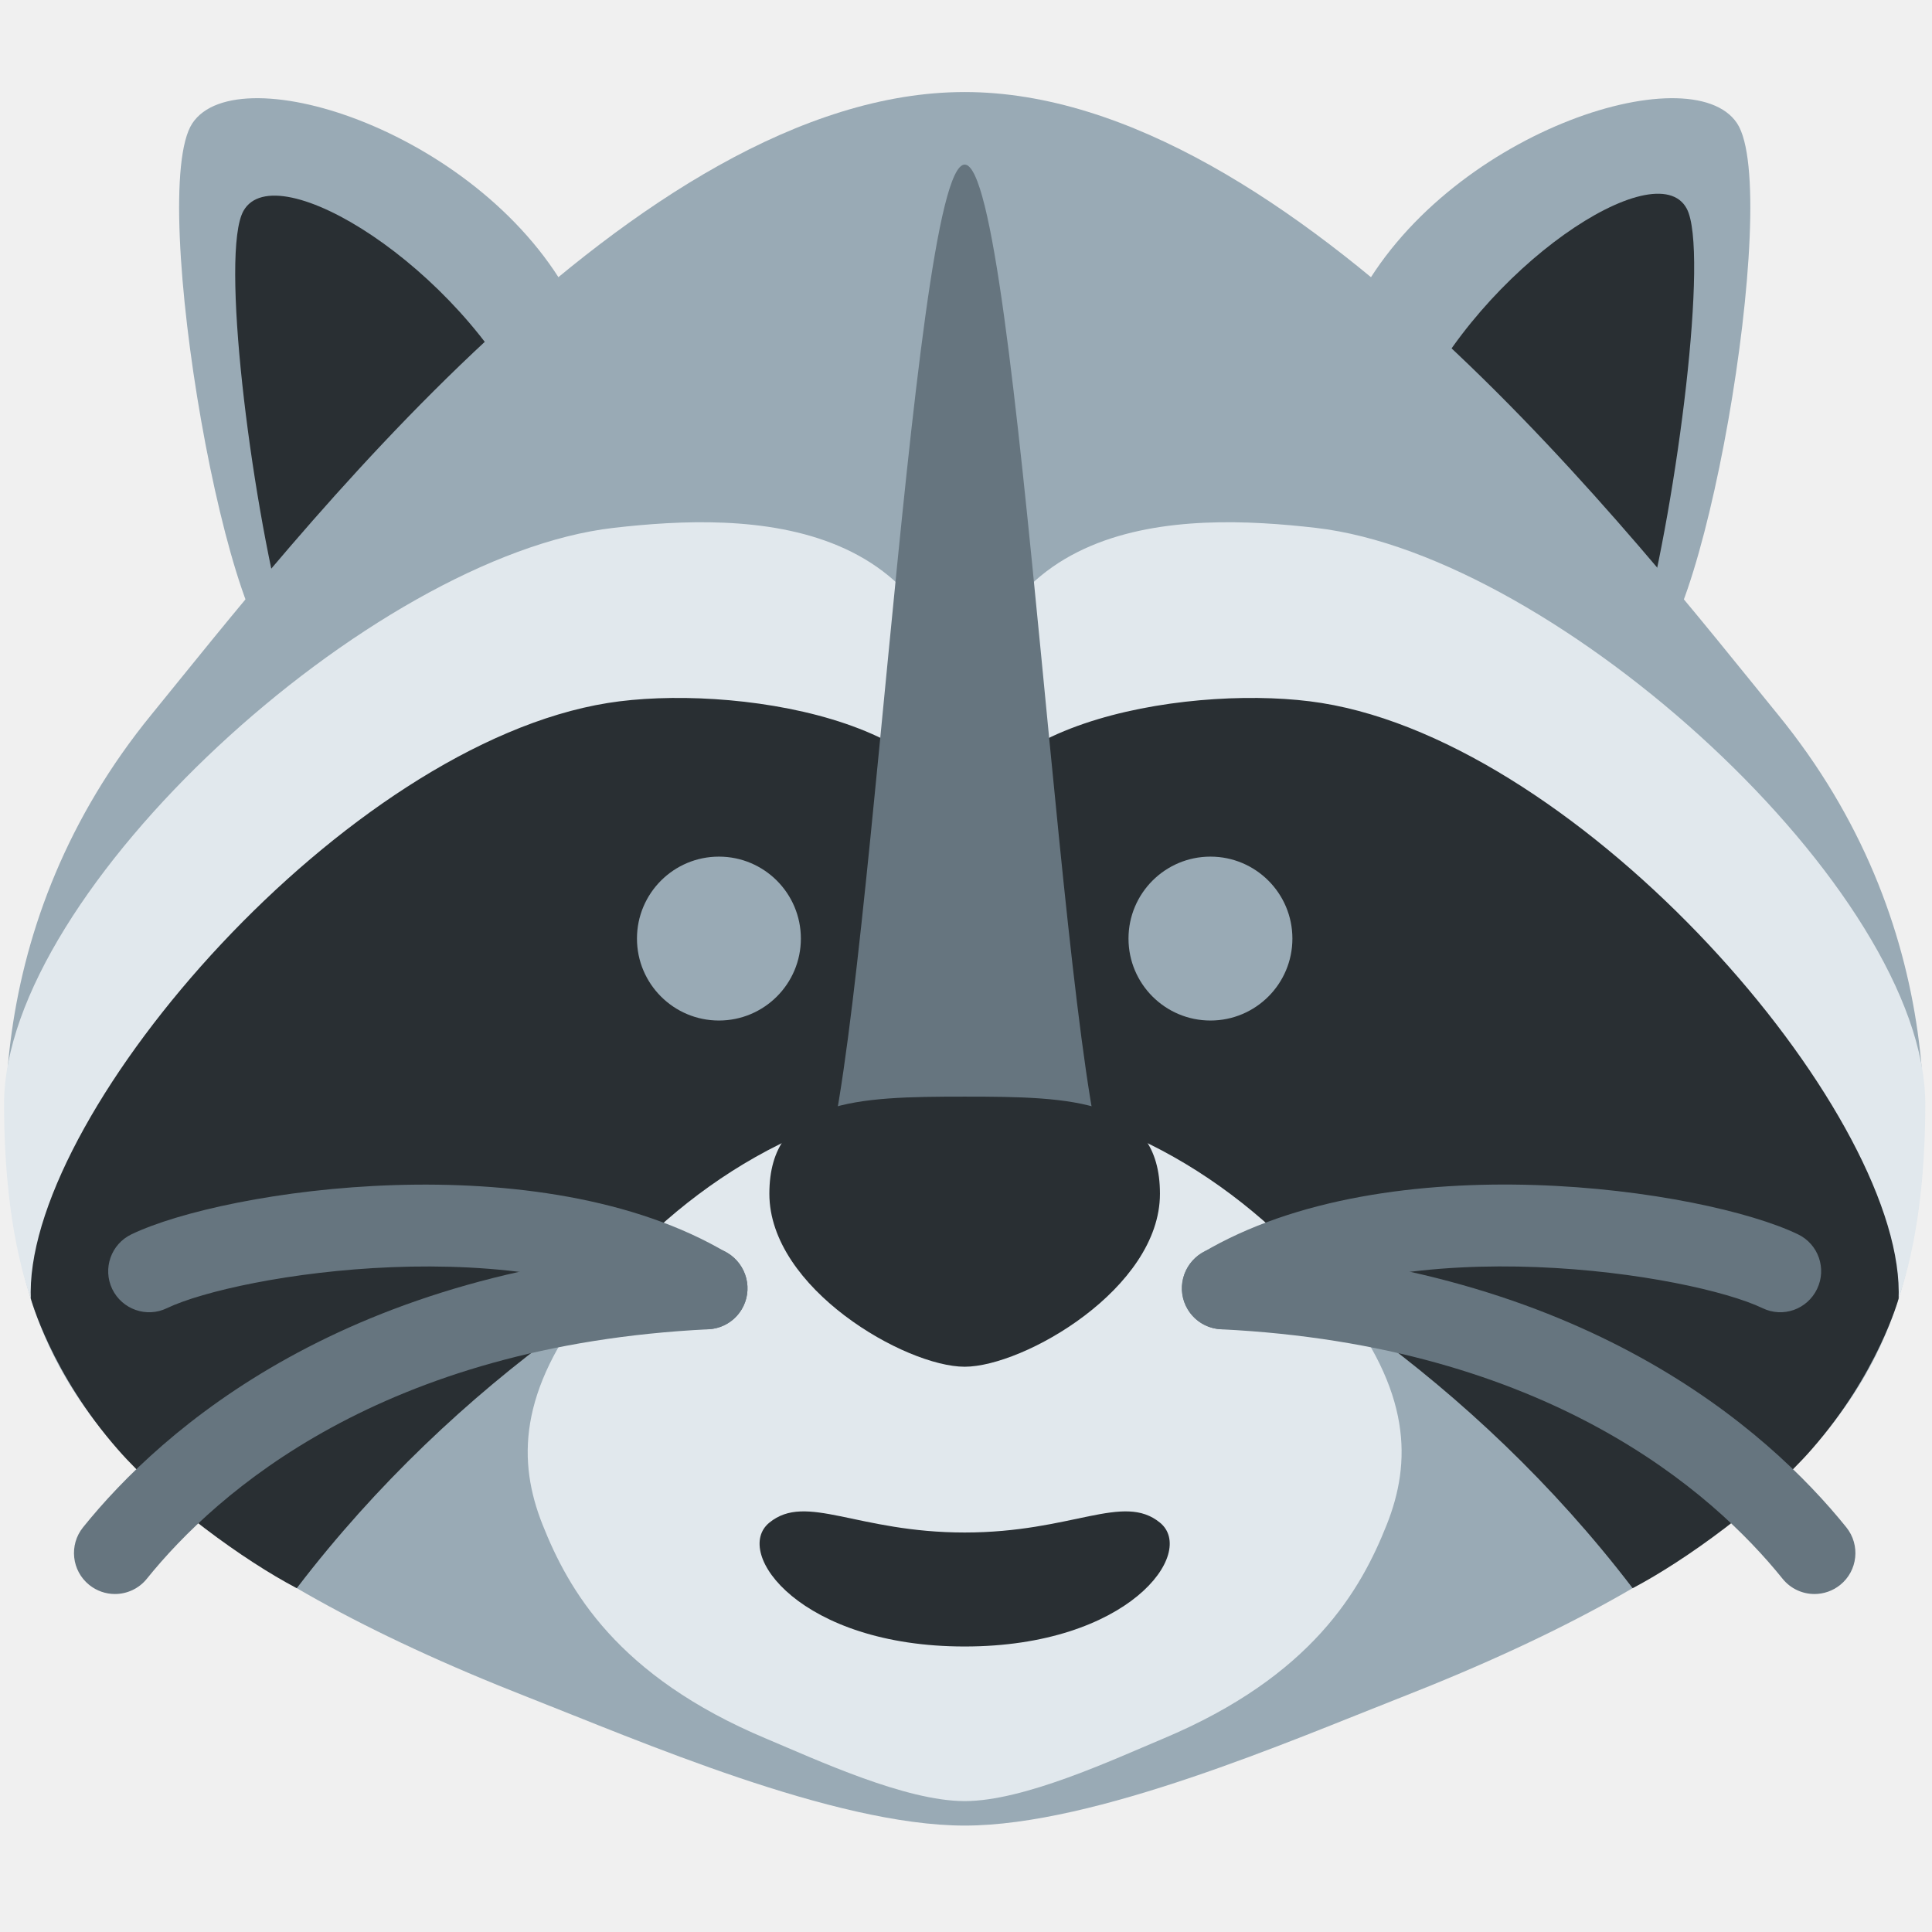
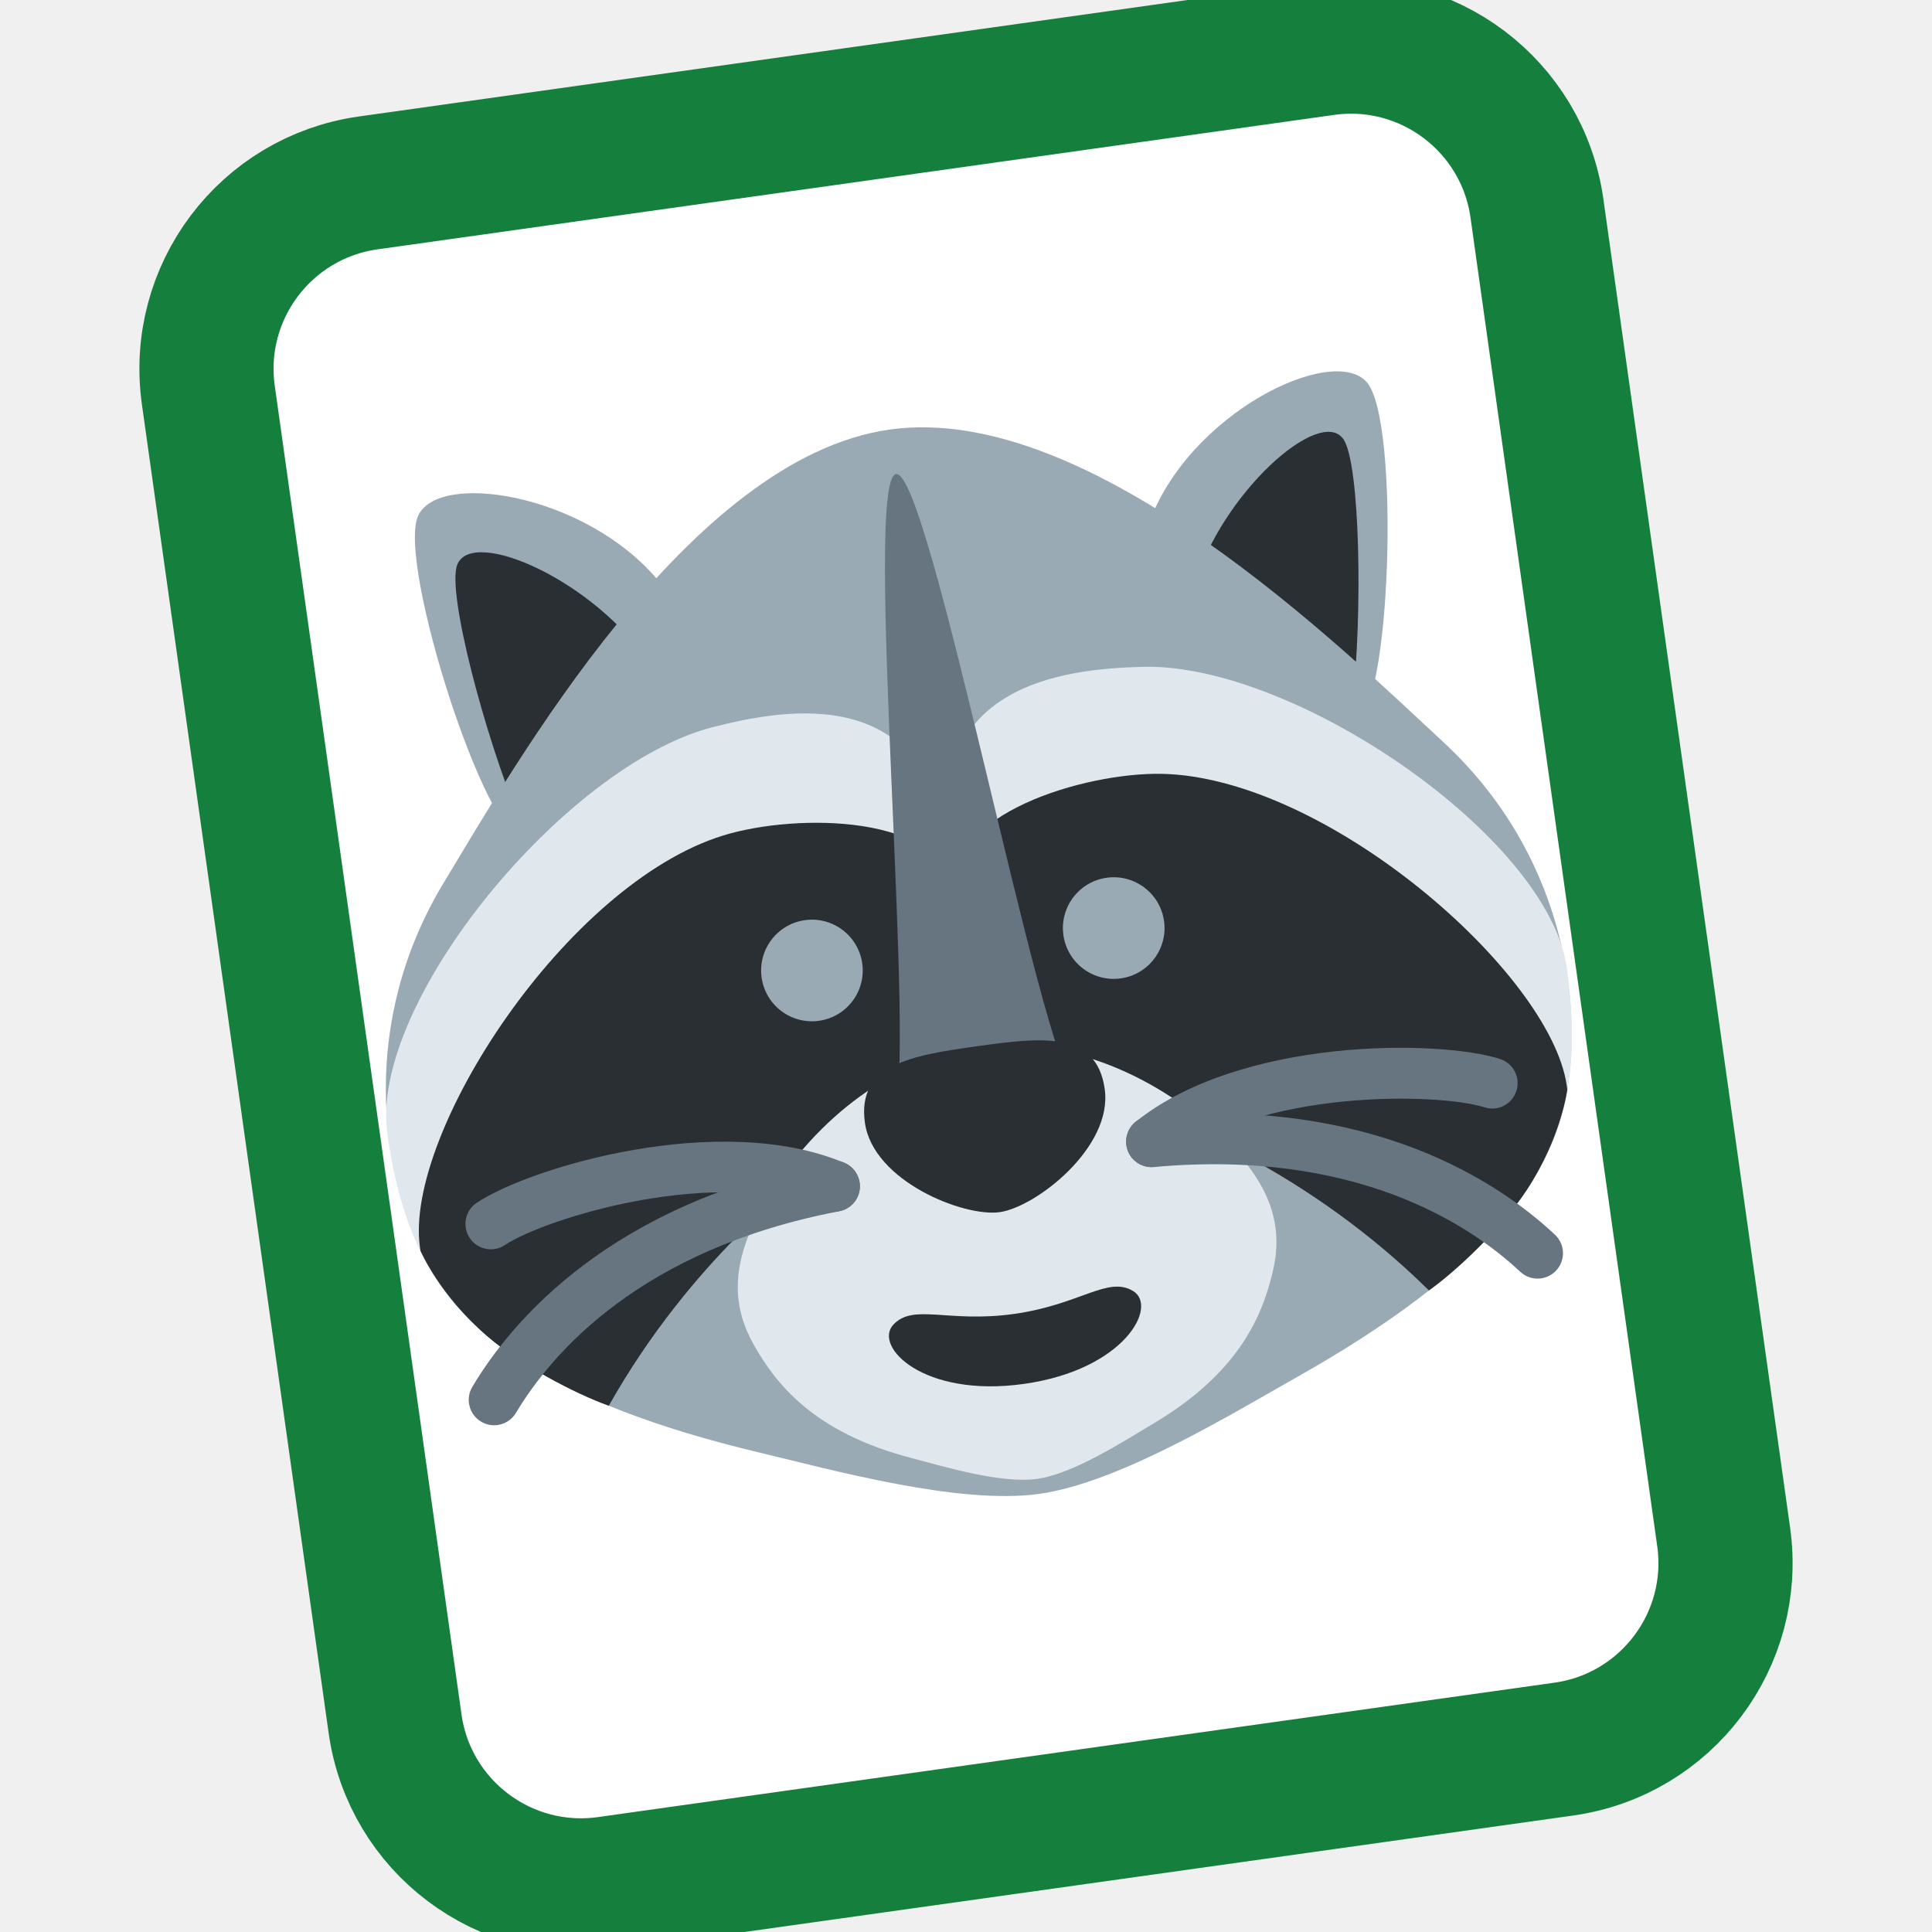
<svg xmlns="http://www.w3.org/2000/svg" viewBox="0 0 36 36">
-   <path fill="#99AAB5" d="M10.668 5.616C9.032 2.479 4.439 1.005 3.584 2.298s.707 10.152 1.757 9.967c1.051-.185 5.327-6.649 5.327-6.649z" />
-   <path fill="#292F33" d="M9.841 7.674c-1.27-2.68-4.696-4.82-5.304-3.745-.435.771.122 5.263.757 7.696l4.547-3.951z" />
-   <path fill="#99AAB5" d="M25.284 5.616c1.636-3.137 6.228-4.611 7.084-3.318s-.708 10.152-1.758 9.967c-1.051-.185-5.326-6.649-5.326-6.649z" />
-   <path fill="#292F33" d="M26.36 7.674c1.231-2.686 4.501-4.854 5.07-3.786.416.78-.178 5.425-.815 7.825L26.36 7.674z" />
-   <path fill="#99AAB5" d="M33.13 13.316c-2.583-3.164-9.048-11.601-15.155-11.601S5.404 10.152 2.821 13.316C-.317 17.16-.23 21.613.573 24.193c.805 2.587 3.155 5.038 9.261 7.431 2.065.809 5.705 2.393 8.142 2.393s6.076-1.583 8.142-2.393c6.106-2.393 8.457-4.843 9.261-7.431.802-2.58.89-7.033-2.249-10.877z" />
-   <path fill="#E1E8ED" d="M17.976 14.408c0-4.913-4.078-4.855-6.542-4.572C6.922 10.353.076 16.597.076 20.569c0 1.39.16 2.631.496 3.624.584 1.726 1.875 3.015 5.034 5.266 3.49-8.351 12.37-11.246 12.37-15.051z" />
-   <path fill="#292F33" d="M17.976 15.777c0-2.399-4.389-3.04-6.649-2.678C6.443 13.882.587 20.633.572 24.07v.013c.002.006.001.111.001.111s.384 1.401 1.623 2.815c.867.991 2.346 2.068 3.333 2.584l.01-.011c2.952-3.861 6.877-6.416 10.022-7.617 1.763-.673 2.415-3.5 2.415-6.188z" />
-   <circle fill="#99AAB5" cx="13.396" cy="17.489" r="1.527" />
-   <path fill="#E1E8ED" d="M17.976 14.408c0-4.913 4.078-4.855 6.542-4.572 4.511.518 11.357 6.762 11.357 10.734 0 1.39-.16 2.631-.496 3.624-.584 1.726-1.875 3.015-5.034 5.266-3.489-8.352-12.369-11.247-12.369-15.052z" />
-   <path fill="#292F33" d="M17.976 15.777c0-2.399 4.389-3.04 6.649-2.678 4.884.783 10.74 7.534 10.755 10.971v.013c-.002.006-.001.111-.001.111s-.384 1.401-1.623 2.815c-.868.991-2.347 2.068-3.333 2.584l-.01-.011c-2.952-3.861-6.877-6.416-10.022-7.617-1.763-.673-2.415-3.5-2.415-6.188z" />
-   <circle fill="#99AAB5" cx="22.555" cy="17.489" r="1.527" />
-   <path fill="#66757F" d="M20.746 22.102c-.923-1.073-1.75-19.035-2.77-19.035s-1.847 17.962-2.77 19.035h5.54z" />
-   <path fill="#E1E8ED" d="M24.915 24.184c-1.636-2.06-4.164-3.705-6.94-3.705s-5.304 1.646-6.94 3.705c-1.388 1.748-1.388 3.061-.925 4.226.482 1.214 1.388 2.821 4.164 3.986.939.394 2.594 1.165 3.701 1.165 1.108 0 2.762-.771 3.701-1.165 2.776-1.165 3.682-2.772 4.164-3.986.463-1.165.463-2.478-.925-4.226z" />
-   <path fill="#292F33" d="M21.614 28.372c-.689-.562-1.629.184-3.639.184s-2.95-.746-3.639-.184c-.689.562.585 2.308 3.639 2.308s4.328-1.746 3.639-2.308z" />
-   <path fill="#66757F" d="M13.165 24.769c-.133 0-.268-.035-.391-.107-3.002-1.792-8.357-.913-9.664-.286-.378.184-.835.023-1.019-.357-.182-.381-.022-.837.358-1.019 1.744-.838 7.624-1.725 11.107.35.362.217.481.685.264 1.047-.142.239-.395.372-.655.372z" />
-   <path fill="#66757F" d="M2.141 29.702c-.168 0-.337-.056-.478-.169-.328-.264-.38-.744-.116-1.073 1.455-1.807 4.896-4.888 11.581-5.216.419-.035.779.304.8.725.021.421-.304.779-.725.8-6.089.299-9.171 3.041-10.467 4.649-.151.187-.372.284-.595.284zm31.669 0c-.223 0-.443-.097-.594-.284-1.295-1.608-4.377-4.35-10.467-4.649-.42-.021-.745-.379-.725-.8.021-.42.383-.763.8-.725 6.685.328 10.124 3.409 11.58 5.216.264.329.213.809-.115 1.073-.141.113-.31.169-.479.169z" />
-   <path fill="#66757F" d="M22.787 24.769c-.26 0-.514-.133-.657-.373-.216-.362-.097-.83.264-1.047 3.482-2.076 9.366-1.188 11.107-.35.381.182.541.638.358 1.018-.182.381-.636.544-1.018.358-1.31-.628-6.664-1.505-9.664.286-.123.074-.257.108-.39.108z" />
-   <path fill="#292F33" d="M21.614 22.244c0 1.765-2.539 3.223-3.639 3.223-1.1 0-3.639-1.458-3.639-3.223s1.629-1.81 3.639-1.81 3.639.045 3.639 1.81z" />
+   <g transform="rotate(-8 18 18)">
+     <rect x="5.5" y="2" width="25" height="32" rx="3.5" fill="#fff" stroke="#15803d" stroke-width="2.5" />
+     <g transform="translate(6.84 6.84) scale(0.62)">
+       <path fill="#99AAB5" d="M10.668 5.616C9.032 2.479 4.439 1.005 3.584 2.298s.707 10.152 1.757 9.967c1.051-.185 5.327-6.649 5.327-6.649z" />
+       <path fill="#292F33" d="M9.841 7.674c-1.27-2.68-4.696-4.82-5.304-3.745-.435.771.122 5.263.757 7.696l4.547-3.951z" />
+       <path fill="#99AAB5" d="M25.284 5.616c1.636-3.137 6.228-4.611 7.084-3.318s-.708 10.152-1.758 9.967c-1.051-.185-5.326-6.649-5.326-6.649z" />
+       <path fill="#292F33" d="M26.36 7.674c1.231-2.686 4.501-4.854 5.07-3.786.416.78-.178 5.425-.815 7.825L26.36 7.674z" />
+       <path fill="#99AAB5" d="M33.13 13.316c-2.583-3.164-9.048-11.601-15.155-11.601S5.404 10.152 2.821 13.316C-.317 17.16-.23 21.613.573 24.193c.805 2.587 3.155 5.038 9.261 7.431 2.065.809 5.705 2.393 8.142 2.393s6.076-1.583 8.142-2.393c6.106-2.393 8.457-4.843 9.261-7.431.802-2.58.89-7.033-2.249-10.877z" />
+       <path fill="#E1E8ED" d="M17.976 14.408c0-4.913-4.078-4.855-6.542-4.572C6.922 10.353.076 16.597.076 20.569c0 1.39.16 2.631.496 3.624.584 1.726 1.875 3.015 5.034 5.266 3.49-8.351 12.37-11.246 12.37-15.051z" />
+       <path fill="#292F33" d="M17.976 15.777c0-2.399-4.389-3.04-6.649-2.678C6.443 13.882.587 20.633.572 24.07v.013c.002.006.001.111.001.111s.384 1.401 1.623 2.815c.867.991 2.346 2.068 3.333 2.584l.01-.011c2.952-3.861 6.877-6.416 10.022-7.617 1.763-.673 2.415-3.5 2.415-6.188z" />
+       <circle fill="#99AAB5" cx="13.396" cy="17.489" r="1.527" />
+       <path fill="#E1E8ED" d="M17.976 14.408c0-4.913 4.078-4.855 6.542-4.572 4.511.518 11.357 6.762 11.357 10.734 0 1.39-.16 2.631-.496 3.624-.584 1.726-1.875 3.015-5.034 5.266-3.489-8.352-12.369-11.247-12.369-15.052z" />
+       <path fill="#292F33" d="M17.976 15.777c0-2.399 4.389-3.04 6.649-2.678 4.884.783 10.74 7.534 10.755 10.971v.013c-.002.006-.001.111-.001.111s-.384 1.401-1.623 2.815c-.868.991-2.347 2.068-3.333 2.584l-.01-.011c-2.952-3.861-6.877-6.416-10.022-7.617-1.763-.673-2.415-3.5-2.415-6.188z" />
+       <circle fill="#99AAB5" cx="22.555" cy="17.489" r="1.527" />
+       <path fill="#66757F" d="M20.746 22.102c-.923-1.073-1.75-19.035-2.77-19.035s-1.847 17.962-2.77 19.035h5.54z" />
+       <path fill="#E1E8ED" d="M24.915 24.184c-1.636-2.06-4.164-3.705-6.94-3.705s-5.304 1.646-6.94 3.705c-1.388 1.748-1.388 3.061-.925 4.226.482 1.214 1.388 2.821 4.164 3.986.939.394 2.594 1.165 3.701 1.165 1.108 0 2.762-.771 3.701-1.165 2.776-1.165 3.682-2.772 4.164-3.986.463-1.165.463-2.478-.925-4.226z" />
+       <path fill="#292F33" d="M21.614 28.372c-.689-.562-1.629.184-3.639.184s-2.95-.746-3.639-.184c-.689.562.585 2.308 3.639 2.308s4.328-1.746 3.639-2.308z" />
+       <path fill="#66757F" d="M13.165 24.769c-.133 0-.268-.035-.391-.107-3.002-1.792-8.357-.913-9.664-.286-.378.184-.835.023-1.019-.357-.182-.381-.022-.837.358-1.019 1.744-.838 7.624-1.725 11.107.35.362.217.481.685.264 1.047-.142.239-.395.372-.655.372z" />
+       <path fill="#66757F" d="M2.141 29.702c-.168 0-.337-.056-.478-.169-.328-.264-.38-.744-.116-1.073 1.455-1.807 4.896-4.888 11.581-5.216.419-.035.779.304.8.725.021.421-.304.779-.725.8-6.089.299-9.171 3.041-10.467 4.649-.151.187-.372.284-.595.284zm31.669 0c-.223 0-.443-.097-.594-.284-1.295-1.608-4.377-4.35-10.467-4.649-.42-.021-.745-.379-.725-.8.021-.42.383-.763.8-.725 6.685.328 10.124 3.409 11.58 5.216.264.329.213.809-.115 1.073-.141.113-.31.169-.479.169z" />
+       <path fill="#66757F" d="M22.787 24.769c-.26 0-.514-.133-.657-.373-.216-.362-.097-.83.264-1.047 3.482-2.076 9.366-1.188 11.107-.35.381.182.541.638.358 1.018-.182.381-.636.544-1.018.358-1.31-.628-6.664-1.505-9.664.286-.123.074-.257.108-.39.108z" />
+       <path fill="#292F33" d="M21.614 22.244c0 1.765-2.539 3.223-3.639 3.223-1.1 0-3.639-1.458-3.639-3.223s1.629-1.81 3.639-1.81 3.639.045 3.639 1.81z" />
+     </g>
+   </g>
</svg>
